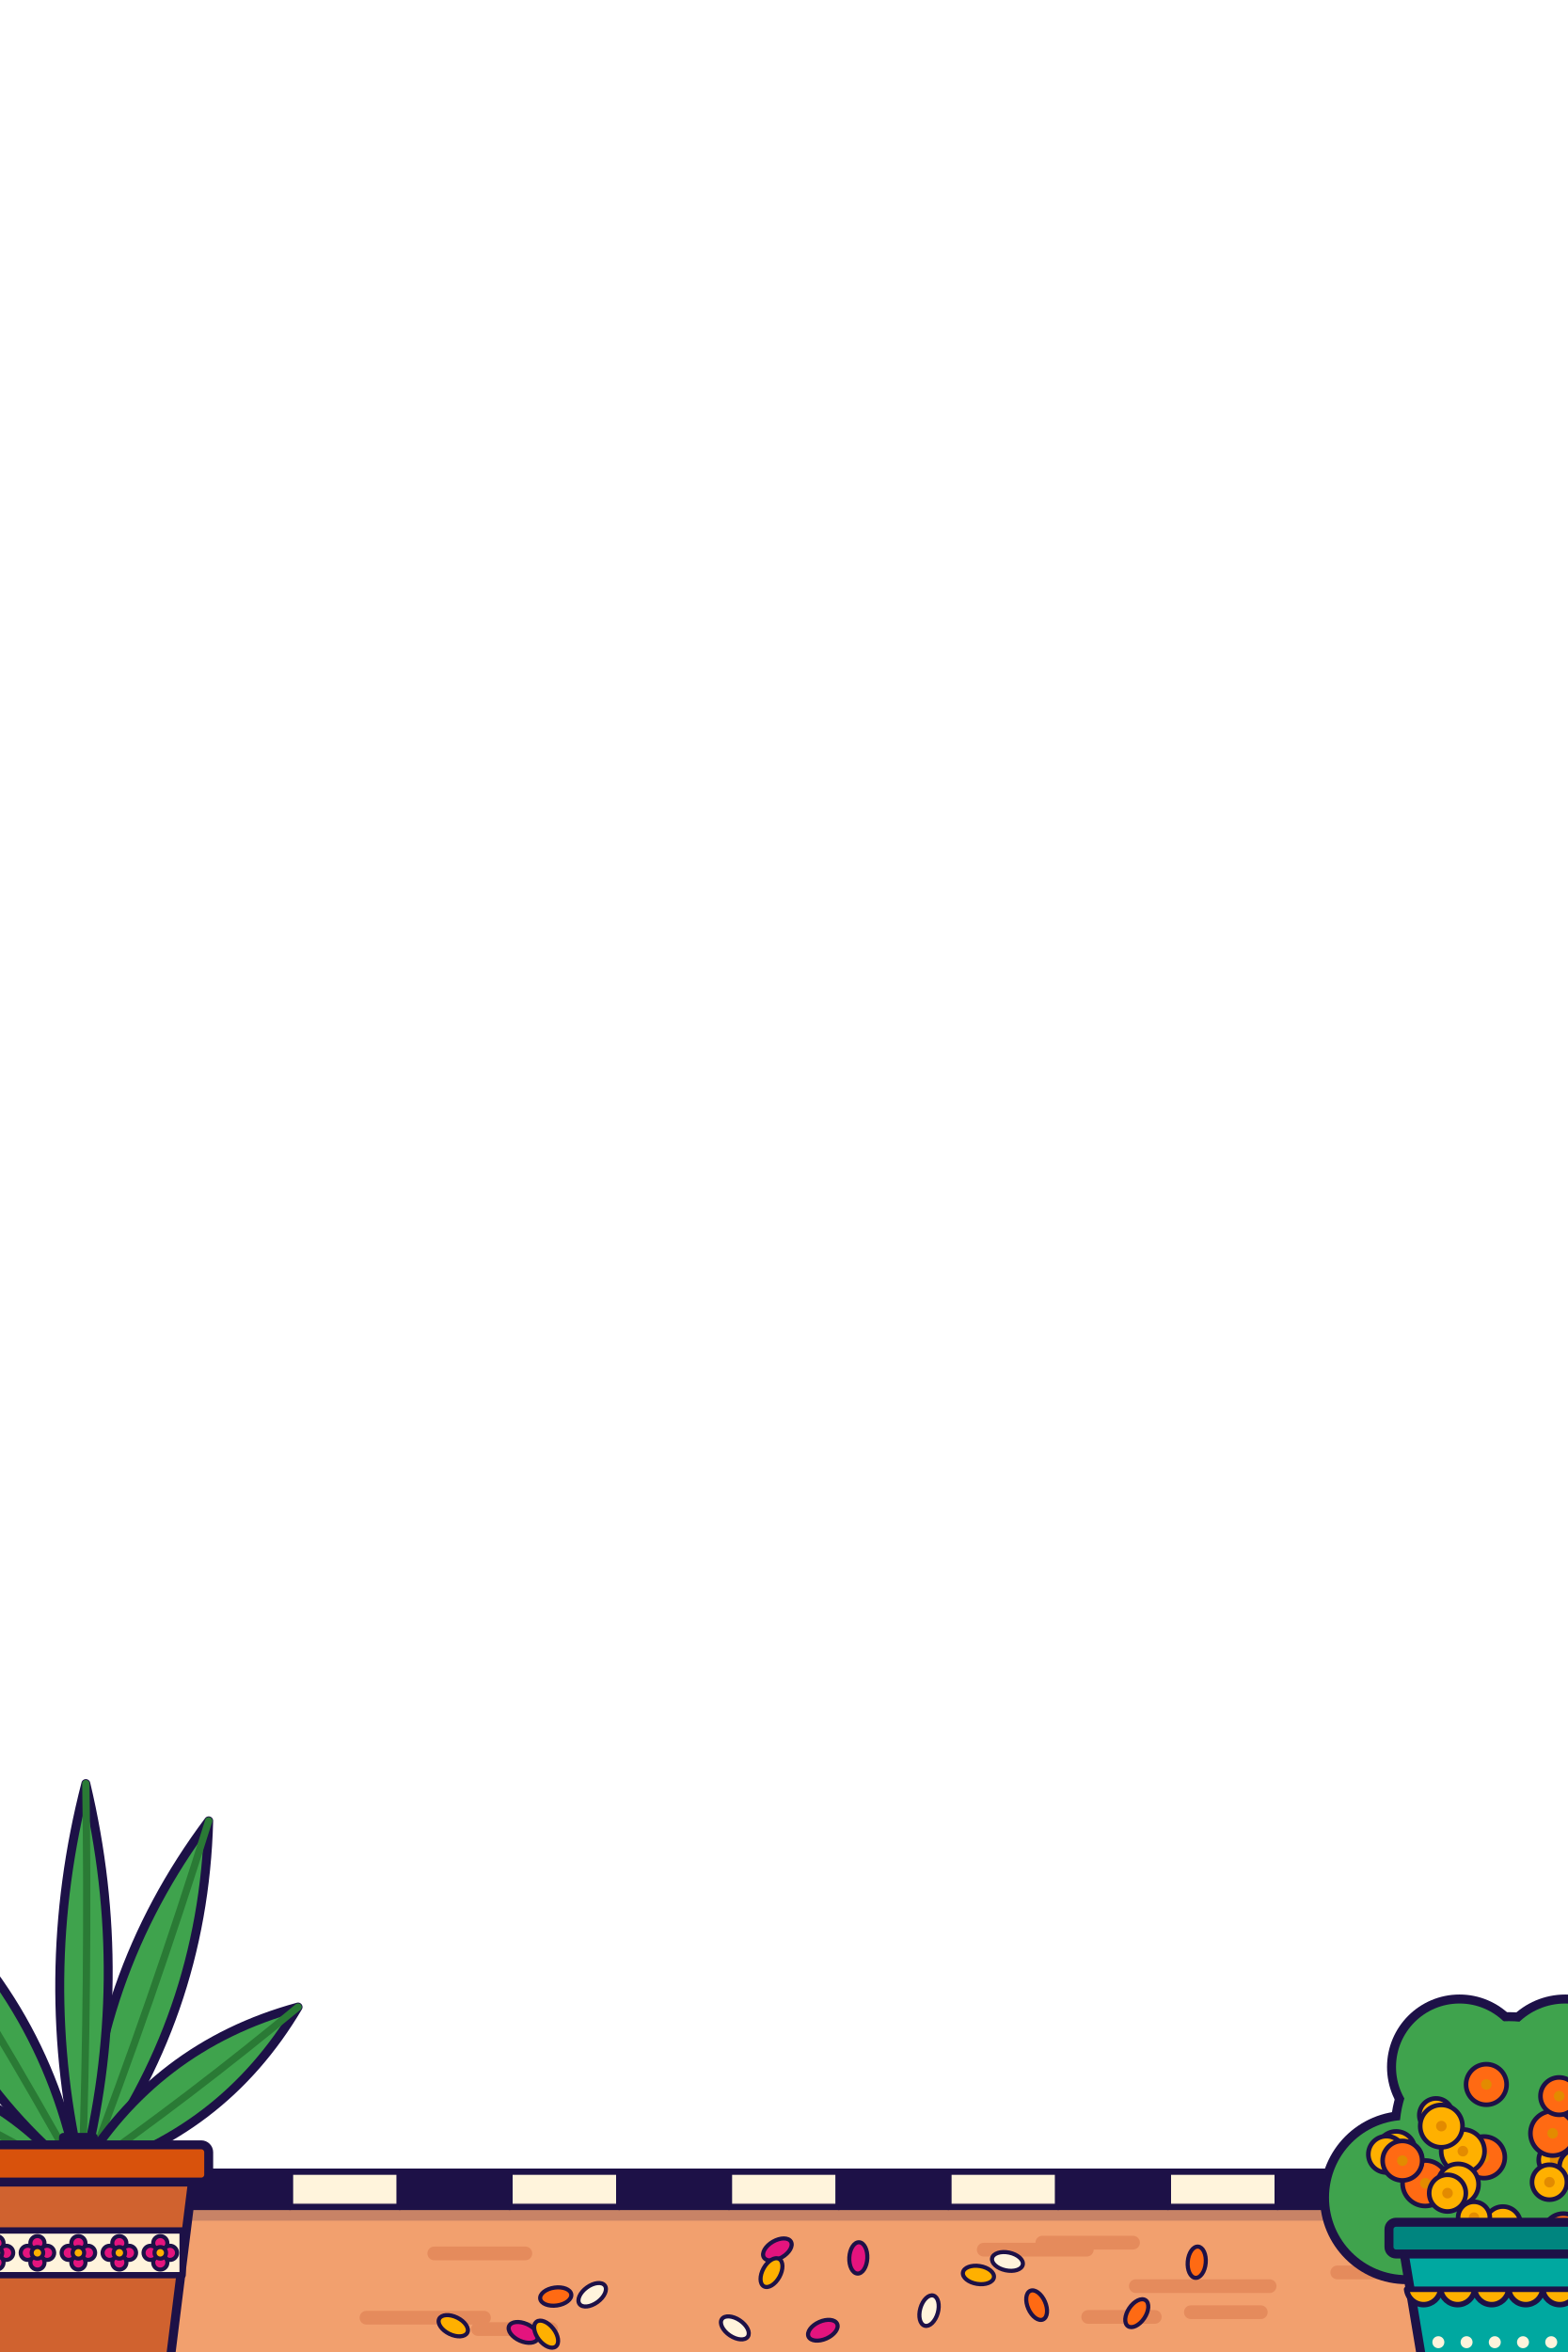
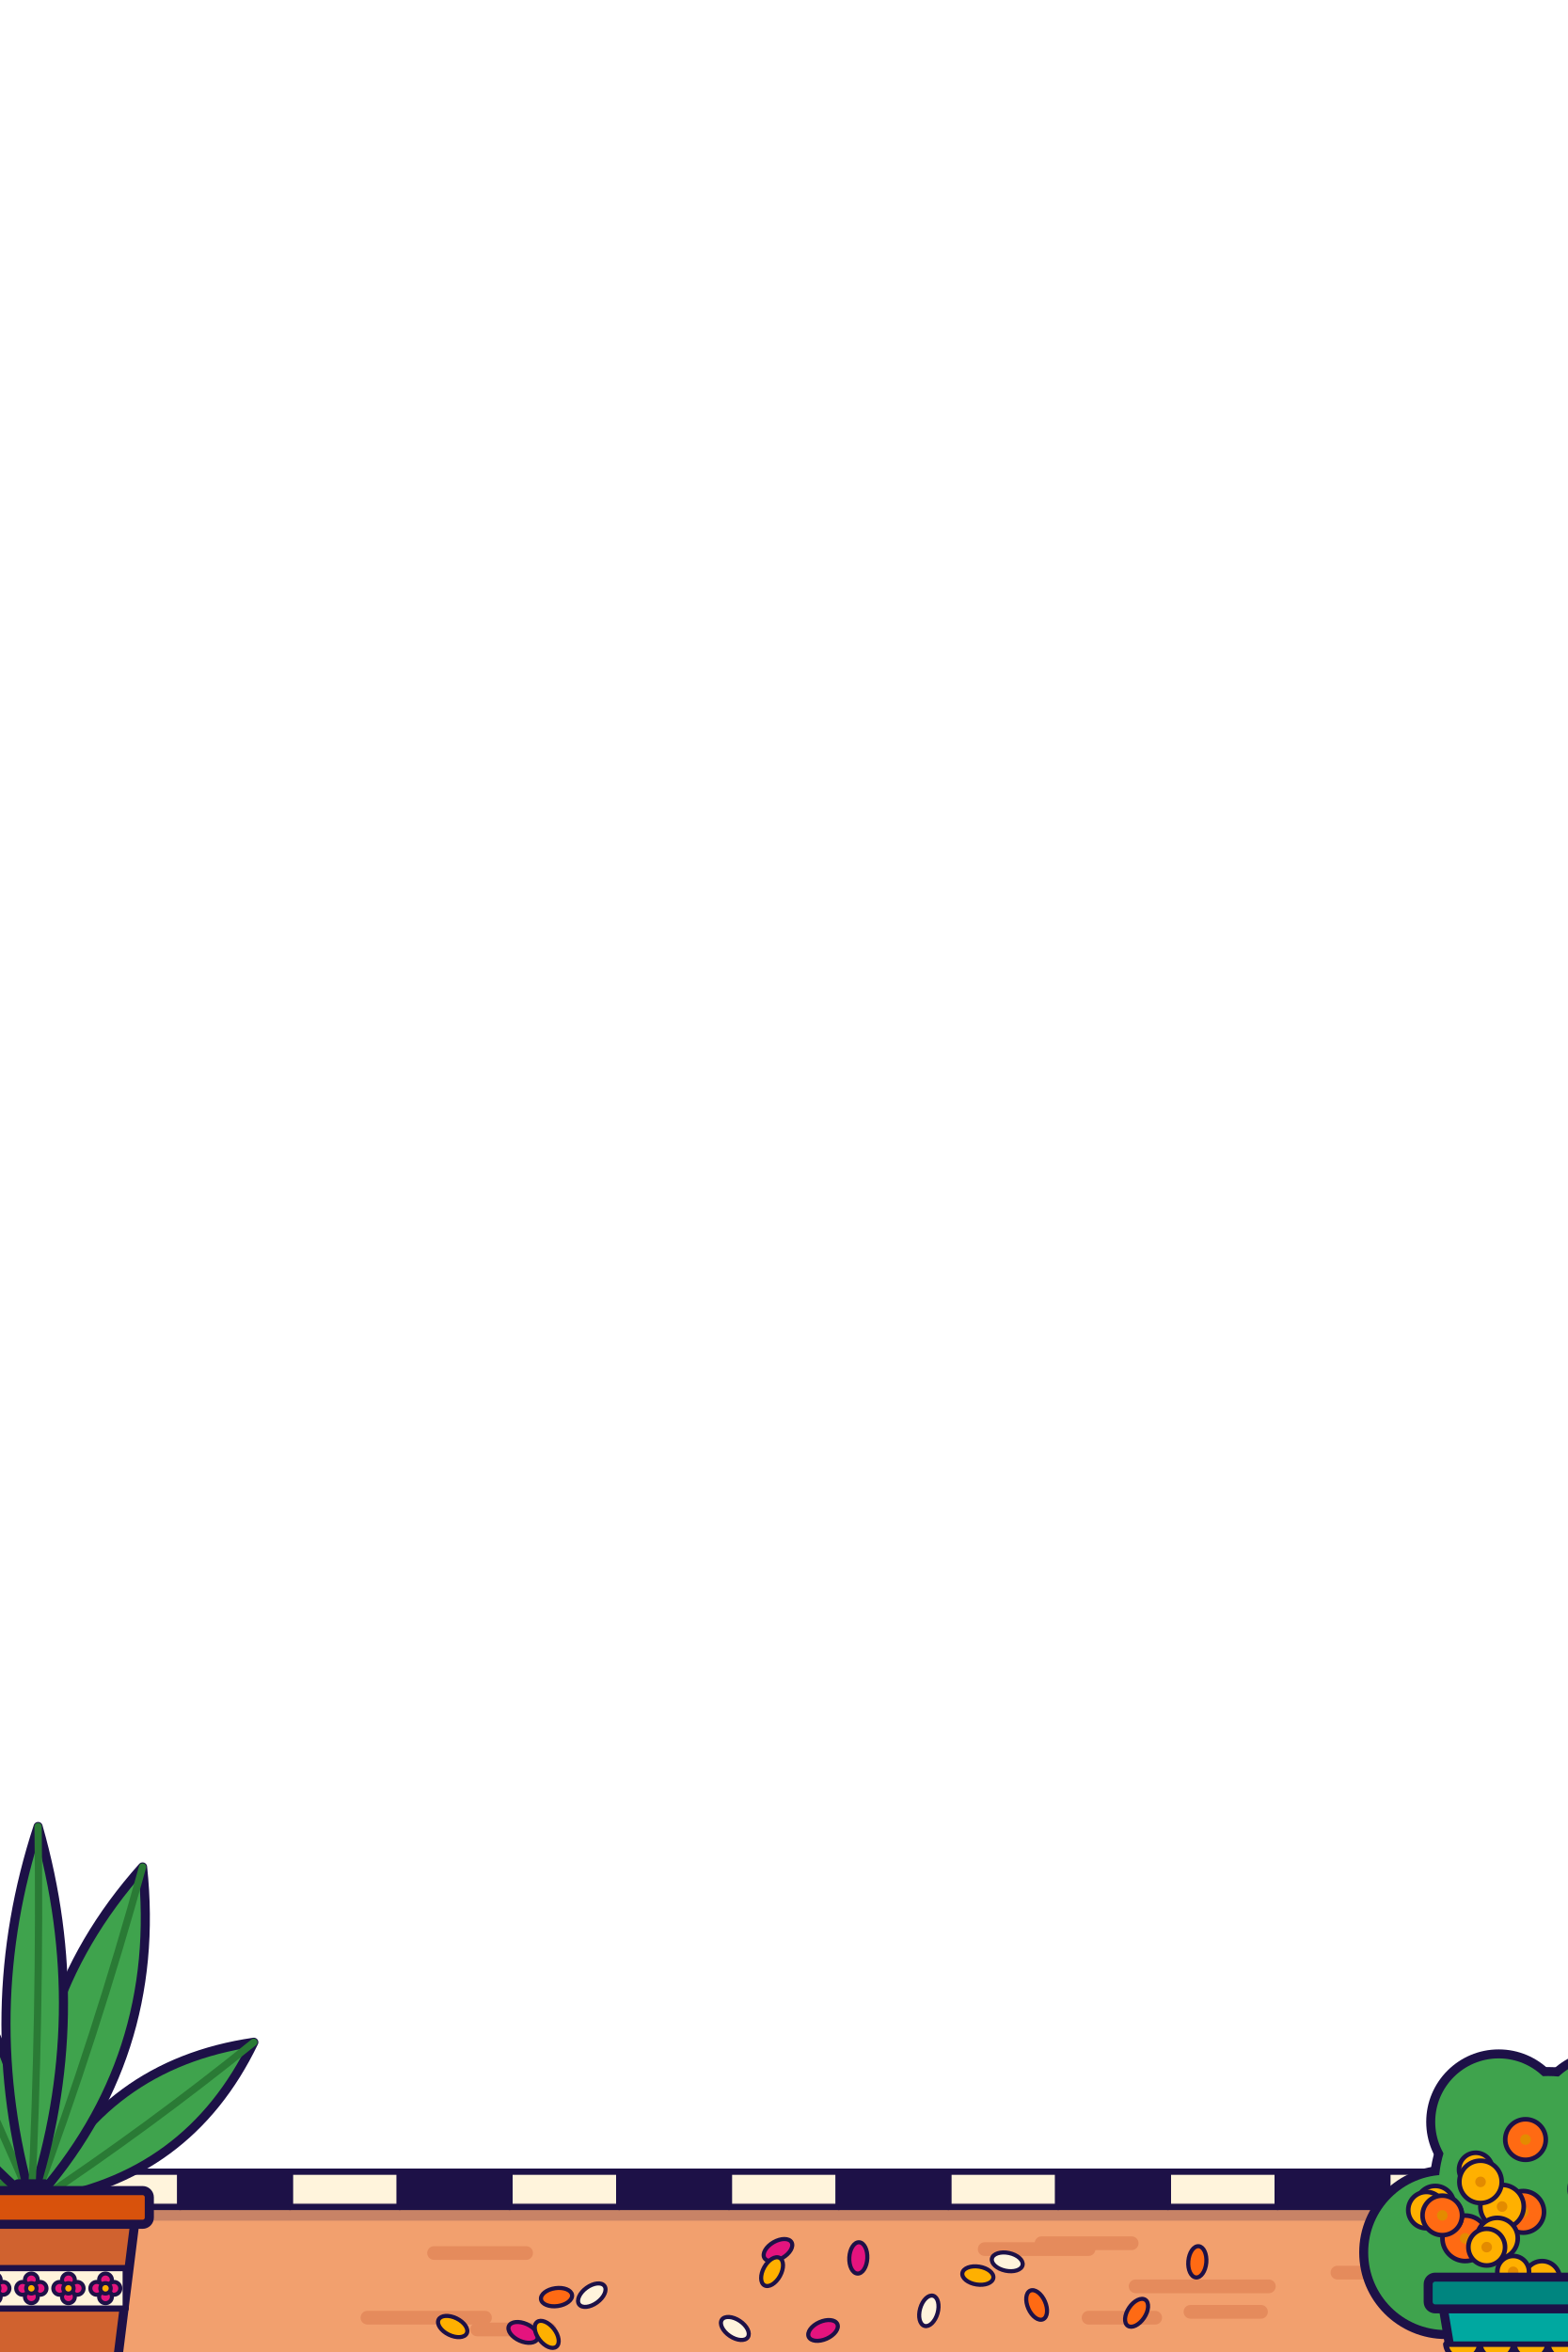
<svg xmlns="http://www.w3.org/2000/svg" viewBox="0 0 800 1200" width="800" height="1200" class="cd-hero" role="img" aria-labelledby="cdP-title">
  <style>.cd-hero .cloud{animation:cdh-drift 46s ease-in-out infinite alternate}
.cd-hero .cloud:nth-child(2n){animation-duration:58s;animation-direction:alternate-reverse}
.cd-hero .cloud:nth-child(3n){animation-duration:39s}
.cd-hero .flag{transform-box:fill-box;transform-origin:50% 0;animation:cdh-flutter 2.6s ease-in-out infinite}
.cd-hero .flag:nth-child(2n){animation-duration:3.1s;animation-delay:-1.1s}
.cd-hero .flag:nth-child(3n){animation-duration:2.2s;animation-delay:-.5s}
.cd-hero .lantern{transform-box:fill-box;transform-origin:50% 0;animation:cdh-sway 4.6s ease-in-out infinite}
.cd-hero .lantern:nth-of-type(2n){animation-duration:5.4s;animation-delay:-1.8s}
.cd-hero .steam{transform-box:fill-box;transform-origin:50% 100%;animation:cdh-rise 3.8s ease-out infinite}
.cd-hero .sun-rays{transform-box:fill-box;transform-origin:50% 50%;animation:cdh-spin 140s linear infinite}
.cd-hero .sun-glow{transform-box:fill-box;transform-origin:50% 50%;animation:cdh-pulse 7s ease-in-out infinite}
@keyframes cdh-drift{from{transform:translateX(-34px)}to{transform:translateX(46px)}}
@keyframes cdh-flutter{0%,100%{transform:rotate(-6deg) skewX(4deg)}50%{transform:rotate(6deg) skewX(-4deg)}}
@keyframes cdh-sway{0%,100%{transform:rotate(-5deg)}50%{transform:rotate(5deg)}}
@keyframes cdh-rise{0%{transform:translateY(16px) scale(.8);opacity:0}22%{opacity:.95}100%{transform:translateY(-54px) scale(1.18);opacity:0}}
@keyframes cdh-spin{to{transform:rotate(360deg)}}
@keyframes cdh-pulse{0%,100%{transform:scale(1);opacity:1}50%{transform:scale(1.06);opacity:.72}}
.cd-hero.is-paused *,.cd-hero .is-paused *{animation-play-state:paused!important}
@media (prefers-reduced-motion:reduce){.cd-hero *{animation:none!important}}</style>
  <defs>
    <linearGradient id="cdP-sky" x1="0" y1="0" x2="0" y2="1200" gradientUnits="userSpaceOnUse">
      <stop offset="0" stop-color="#EE4F98" />
      <stop offset=".3" stop-color="#FF7A52" />
      <stop offset=".52" stop-color="#FFA23E" />
      <stop offset=".72" stop-color="#FFC857" />
      <stop offset="1" stop-color="#FFE4A6" />
    </linearGradient>
    <radialGradient id="cdP-glow" cx=".5" cy=".82" r=".85">
      <stop offset="0" stop-color="#FFFBEA" />
      <stop offset=".45" stop-color="#FFE38E" />
      <stop offset="1" stop-color="#FFB000" />
    </radialGradient>
+     <pattern id="cdP-violetL" width="26" height="26" patternUnits="userSpaceOnUse">
+       <circle cx="6" cy="6" r="2.4" fill="#6A55C9" />
+       <circle cx="19" cy="19" r="2.4" fill="#6A55C9" />
+     </pattern>
+     <pattern id="cdP-raniL" width="26" height="26" patternUnits="userSpaceOnUse">
+       <circle cx="6" cy="6" r="2.4" fill="#FF8CC0" />
+       <circle cx="19" cy="19" r="2.4" fill="#FF8CC0" />
+     </pattern>
+     <pattern id="cdP-cilL" width="26" height="26" patternUnits="userSpaceOnUse">
+       <circle cx="6" cy="6" r="2.4" fill="#86CF6E" />
+       <circle cx="19" cy="19" r="2.4" fill="#86CF6E" />
+     </pattern>
+     <pattern id="cdP-dado" width="30" height="36" x="-195" y="-38" patternUnits="userSpaceOnUse">
+       <g fill="#FFF4DC">
+         <circle cx="15" cy="12" r="4" />
+         <circle cx="15" cy="24" r="4" />
+         <circle cx="9" cy="18" r="4" />
+         <circle cx="21" cy="18" r="4" />
+       </g>
+       <circle cx="15" cy="18" r="3" fill="#FFB000" />
+     </pattern>
    <radialGradient id="cdP-halo">
      <stop offset="0" stop-color="#FFE7A0" stop-opacity=".7" />
      <stop offset="1" stop-color="#FFE7A0" stop-opacity="0" />
    </radialGradient>
  </defs>
  <g id="foreground" stroke="#1D1147" stroke-width="4.6" stroke-linejoin="round" stroke-linecap="round">
    <rect x="-20" y="1124" width="840" height="120" fill="#F2A06E" stroke="none" />
    <g stroke="none">
-       <rect x="551.8" y="1178.6" width="41" height="7" fill="#E58B5C" rx="3.5" />
-       <rect x="498.5" y="1144.3" width="59.6" height="7" fill="#E58B5C" rx="3.5" />
-       <rect x="576.1" y="1162.9" width="75.3" height="7" fill="#E58B5C" rx="3.5" />
-       <rect x="183.5" y="1179" width="67" height="7" fill="#E58B5C" rx="3.5" />
-       <rect x="528.4" y="1140.7" width="53.3" height="7" fill="#E58B5C" rx="3.5" />
-       <rect x="240.4" y="1184.8" width="44.4" height="7" fill="#E58B5C" rx="3.5" />
-       <rect x="604.2" y="1176.2" width="42.7" height="7" fill="#E58B5C" rx="3.5" />
-       <rect x="15.2" y="1179.7" width="40.4" height="7" fill="#E58B5C" rx="3.5" />
-       <rect x="218.1" y="1146.2" width="53.5" height="7" fill="#E58B5C" rx="3.5" />
-       <rect x="793.3" y="1152.3" width="34" height="7" fill="#E58B5C" rx="3.5" />
-       <rect x="678.9" y="1155.9" width="50.4" height="7" fill="#E58B5C" rx="3.5" />
-       <rect x="788.6" y="1153.6" width="49.3" height="7" fill="#E58B5C" rx="3.5" />
+       <rect x="552" y="1179" width="41" height="7" fill="#E58B5C" rx="3.5" />
+       <rect x="499" y="1144" width="60" height="7" fill="#E58B5C" rx="3.5" />
+       <rect x="576" y="1163" width="75" height="7" fill="#E58B5C" rx="3.5" />
+       <rect x="184" y="1179" width="67" height="7" fill="#E58B5C" rx="3.5" />
+       <rect x="528" y="1141" width="53" height="7" fill="#E58B5C" rx="3.5" />
+       <rect x="240" y="1185" width="44" height="7" fill="#E58B5C" rx="3.5" />
+       <rect x="604" y="1176" width="43" height="7" fill="#E58B5C" rx="3.5" />
+       <rect x="15.2" y="1180" width="40" height="7" fill="#E58B5C" rx="3.5" />
+       <rect x="218" y="1146" width="54" height="7" fill="#E58B5C" rx="3.5" />
+       <rect x="793" y="1152" width="34" height="7" fill="#E58B5C" rx="3.5" />
+       <rect x="679" y="1156" width="50" height="7" fill="#E58B5C" rx="3.5" />
+       <rect x="789" y="1154" width="49" height="7" fill="#E58B5C" rx="3.5" />
    </g>
    <g stroke-width="3.2">
      <rect x="-20" y="1108" width="56" height="18" fill="#1D1147" />
      <rect x="36" y="1108" width="56" height="18" fill="#FFF4DC" />
      <rect x="92" y="1108" width="56" height="18" fill="#1D1147" />
      <rect x="148" y="1108" width="56" height="18" fill="#FFF4DC" />
      <rect x="204" y="1108" width="56" height="18" fill="#1D1147" />
      <rect x="260" y="1108" width="56" height="18" fill="#FFF4DC" />
      <rect x="316" y="1108" width="56" height="18" fill="#1D1147" />
      <rect x="372" y="1108" width="56" height="18" fill="#FFF4DC" />
      <rect x="428" y="1108" width="56" height="18" fill="#1D1147" />
      <rect x="484" y="1108" width="56" height="18" fill="#FFF4DC" />
      <rect x="540" y="1108" width="56" height="18" fill="#1D1147" />
      <rect x="596" y="1108" width="56" height="18" fill="#FFF4DC" />
      <rect x="652" y="1108" width="56" height="18" fill="#1D1147" />
      <rect x="708" y="1108" width="56" height="18" fill="#FFF4DC" />
      <rect x="764" y="1108" width="56" height="18" fill="#1D1147" />
    </g>
    <rect x="-20" y="1124" width="840" height="9" fill="#1D1147" stroke="none" opacity="0.2" />
    <g stroke-width="2.1">
-       <ellipse cx="0" cy="0" rx="8" ry="4.6" fill="#FFB000" transform="translate(231.3 1186.6) rotate(26)" />
-       <ellipse cx="0" cy="0" rx="8" ry="4.6" fill="#FF6A13" transform="translate(580.1 1180.2) rotate(124)" />
-       <ellipse cx="0" cy="0" rx="8" ry="4.6" fill="#E4147E" transform="translate(267.1 1190) rotate(24)" />
-       <ellipse cx="0" cy="0" rx="8" ry="4.6" fill="#FFF4DC" transform="translate(474.1 1178.9) rotate(106)" />
-       <ellipse cx="0" cy="0" rx="8" ry="4.6" fill="#FFB000" transform="translate(278.7 1190.9) rotate(52)" />
-       <ellipse cx="0" cy="0" rx="8" ry="4.6" fill="#FF6A13" transform="translate(529 1176.1) rotate(66)" />
-       <ellipse cx="0" cy="0" rx="8" ry="4.6" fill="#E4147E" transform="translate(419.9 1188.9) rotate(156)" />
-       <ellipse cx="0" cy="0" rx="8" ry="4.6" fill="#FFF4DC" transform="translate(375 1187.7) rotate(34)" />
-       <ellipse cx="0" cy="0" rx="8" ry="4.6" fill="#FFB000" transform="translate(499.3 1160.7) rotate(9)" />
-       <ellipse cx="0" cy="0" rx="8" ry="4.6" fill="#FF6A13" transform="translate(610.7 1154.2) rotate(95)" />
-       <ellipse cx="0" cy="0" rx="8" ry="4.6" fill="#E4147E" transform="translate(396.7 1147.7) rotate(150)" />
-       <ellipse cx="0" cy="0" rx="8" ry="4.6" fill="#FFF4DC" transform="translate(514.1 1153.8) rotate(12)" />
-       <ellipse cx="0" cy="0" rx="8" ry="4.6" fill="#FFB000" transform="translate(393.7 1159.5) rotate(119)" />
-       <ellipse cx="0" cy="0" rx="8" ry="4.6" fill="#FF6A13" transform="translate(283.6 1171.7) rotate(172)" />
+       <ellipse cx="0" cy="0" rx="8" ry="4.6" fill="#FFB000" transform="translate(231 1187) rotate(26)" />
+       <ellipse cx="0" cy="0" rx="8" ry="4.6" fill="#FF6A13" transform="translate(580 1180) rotate(124)" />
+       <ellipse cx="0" cy="0" rx="8" ry="4.6" fill="#E4147E" transform="translate(267 1190) rotate(24)" />
+       <ellipse cx="0" cy="0" rx="8" ry="4.6" fill="#FFF4DC" transform="translate(474 1179) rotate(106)" />
+       <ellipse cx="0" cy="0" rx="8" ry="4.6" fill="#FFB000" transform="translate(279 1191) rotate(52)" />
+       <ellipse cx="0" cy="0" rx="8" ry="4.6" fill="#FF6A13" transform="translate(529 1176) rotate(66)" />
+       <ellipse cx="0" cy="0" rx="8" ry="4.6" fill="#E4147E" transform="translate(420 1189) rotate(156)" />
+       <ellipse cx="0" cy="0" rx="8" ry="4.6" fill="#FFF4DC" transform="translate(375 1188) rotate(34)" />
+       <ellipse cx="0" cy="0" rx="8" ry="4.6" fill="#FFB000" transform="translate(499 1161) rotate(9)" />
+       <ellipse cx="0" cy="0" rx="8" ry="4.6" fill="#FF6A13" transform="translate(611 1154) rotate(95)" />
+       <ellipse cx="0" cy="0" rx="8" ry="4.6" fill="#E4147E" transform="translate(397 1148) rotate(150)" />
+       <ellipse cx="0" cy="0" rx="8" ry="4.6" fill="#FFF4DC" transform="translate(514 1154) rotate(12)" />
+       <ellipse cx="0" cy="0" rx="8" ry="4.6" fill="#FFB000" transform="translate(394 1159) rotate(119)" />
+       <ellipse cx="0" cy="0" rx="8" ry="4.6" fill="#FF6A13" transform="translate(284 1172) rotate(172)" />
      <ellipse cx="0" cy="0" rx="8" ry="4.6" fill="#E4147E" transform="translate(438 1152) rotate(93)" />
-       <ellipse cx="0" cy="0" rx="8" ry="4.6" fill="#FFF4DC" transform="translate(302.2 1170.8) rotate(144)" />
-     </g>
-     <g transform="translate(40 1214) scale(0.95)" stroke-width="4.8">
+       <ellipse cx="0" cy="0" rx="8" ry="4.6" fill="#FFF4DC" transform="translate(302 1171) rotate(144)" />
+     </g>
+     <g transform="translate(16 1226) scale(0.86)" stroke-width="5.4">
      <ellipse cx="10" cy="2" rx="96" ry="8" fill="#1D1147" stroke="none" opacity="0.2" />
-       <path d="M0 -110Q-18.8 -207.5 -96 -270Q-77.2 -172.5 0 -110Z" fill="#3FA34D" />
-       <path d="M0 -110Q-45.1 -191.7 -96 -270" fill="none" stroke="#2A7A35" stroke-width="3.9" />
-       <path d="M4 -110Q67.2 -194.5 70 -300Q6.8 -215.5 4 -110Z" fill="#3FA34D" />
-       <path d="M4 -110Q40 -203.9 70 -300" fill="none" stroke="#2A7A35" stroke-width="3.9" />
-       <path d="M0 -110Q77.2 -131.1 118 -200Q40.8 -178.9 0 -110Z" fill="#3FA34D" />
-       <path d="M0 -110Q60.8 -152.6 118 -200" fill="none" stroke="#2A7A35" stroke-width="3.9" />
-       <path d="M-4 -110Q-49.1 -164.9 -120 -170Q-74.9 -115.1 -4 -110Z" fill="#3FA34D" />
-       <path d="M-4 -110Q-60.7 -142.5 -120 -170" fill="none" stroke="#2A7A35" stroke-width="3.9" />
-       <path d="M2 -110Q29 -214.8 4 -320Q-23 -215.2 2 -110Z" fill="#3FA34D" />
-       <path d="M2 -110Q5.6 -215 4 -320" fill="none" stroke="#2A7A35" stroke-width="3.9" />
+       <path d="M-2 -120Q-46 -188 -128 -186Q-84 -118 -2 -120Z" fill="#3FA34D" />
+       <path d="M-2 -120Q-63 -157 -128 -186" fill="none" stroke="#2A7A35" stroke-width="4.3" />
+       <path d="M0 -120Q-0.5 -228 -84 -296Q-84 -188 0 -120Z" fill="#3FA34D" />
+       <path d="M0 -120Q-37.8 -210 -84 -296" fill="none" stroke="#2A7A35" stroke-width="4.3" />
+       <path d="M4 -120Q93 -133 132 -214Q43 -201 4 -120Z" fill="#3FA34D" />
+       <path d="M4 -120Q70 -164 132 -214" fill="none" stroke="#2A7A35" stroke-width="4.3" />
+       <path d="M2 -120Q78 -205 66 -318Q-9.8 -233 2 -120Z" fill="#3FA34D" />
+       <path d="M2 -120Q38.4 -218 66 -318" fill="none" stroke="#2A7A35" stroke-width="4.3" />
+       <path d="M0 -120Q36 -230 4 -342Q-32 -232 0 -120Z" fill="#3FA34D" />
+       <path d="M0 -120Q5.4 -231 4 -342" fill="none" stroke="#2A7A35" stroke-width="4.3" />
      <rect x="-8" y="-130" width="16" height="40" fill="#2A7A35" />
      <path d="M-62 -112H62L48 0H-48Z" fill="#D0622F" />
      <rect x="-70" y="-126" width="140" height="20" fill="#D8520C" rx="4" />
-       <rect x="-56" y="-80" width="112" height="24" fill="#FFF4DC" stroke-width="3.4" />
+       <rect x="-56" y="-80" width="112" height="24" fill="#FFF4DC" stroke-width="3.7" />
      <g>
-         <g stroke-width="2.2">
-           <circle cx="-44" cy="-73.2" r="3.8" fill="#E4147E" />
+         <g stroke-width="2.4">
+           <circle cx="-44" cy="-73" r="3.8" fill="#E4147E" />
          <circle cx="-38.8" cy="-68" r="3.8" fill="#E4147E" />
-           <circle cx="-44" cy="-62.8" r="3.8" fill="#E4147E" />
-           <circle cx="-49.2" cy="-68" r="3.8" fill="#E4147E" />
+           <circle cx="-44" cy="-63" r="3.8" fill="#E4147E" />
+           <circle cx="-49" cy="-68" r="3.8" fill="#E4147E" />
          <circle cx="-44" cy="-68" r="3.1" fill="#FFB000" />
        </g>
-         <g stroke-width="2.2">
-           <circle cx="-22" cy="-73.2" r="3.8" fill="#E4147E" />
+         <g stroke-width="2.4">
+           <circle cx="-22" cy="-73" r="3.8" fill="#E4147E" />
          <circle cx="-16.8" cy="-68" r="3.8" fill="#E4147E" />
-           <circle cx="-22" cy="-62.8" r="3.8" fill="#E4147E" />
+           <circle cx="-22" cy="-63" r="3.8" fill="#E4147E" />
          <circle cx="-27.2" cy="-68" r="3.8" fill="#E4147E" />
          <circle cx="-22" cy="-68" r="3.1" fill="#FFB000" />
        </g>
-         <g stroke-width="2.2">
-           <circle cx="0" cy="-73.2" r="3.8" fill="#E4147E" />
+         <g stroke-width="2.4">
+           <circle cx="0" cy="-73" r="3.8" fill="#E4147E" />
          <circle cx="5.2" cy="-68" r="3.8" fill="#E4147E" />
-           <circle cx="0" cy="-62.8" r="3.8" fill="#E4147E" />
+           <circle cx="0" cy="-63" r="3.8" fill="#E4147E" />
          <circle cx="-5.2" cy="-68" r="3.8" fill="#E4147E" />
          <circle cx="0" cy="-68" r="3.1" fill="#FFB000" />
        </g>
-         <g stroke-width="2.2">
-           <circle cx="22" cy="-73.2" r="3.8" fill="#E4147E" />
+         <g stroke-width="2.4">
+           <circle cx="22" cy="-73" r="3.8" fill="#E4147E" />
          <circle cx="27.2" cy="-68" r="3.8" fill="#E4147E" />
-           <circle cx="22" cy="-62.8" r="3.8" fill="#E4147E" />
+           <circle cx="22" cy="-63" r="3.8" fill="#E4147E" />
          <circle cx="16.8" cy="-68" r="3.8" fill="#E4147E" />
          <circle cx="22" cy="-68" r="3.1" fill="#FFB000" />
        </g>
-         <g stroke-width="2.2">
-           <circle cx="44" cy="-73.2" r="3.8" fill="#E4147E" />
-           <circle cx="49.2" cy="-68" r="3.8" fill="#E4147E" />
-           <circle cx="44" cy="-62.8" r="3.8" fill="#E4147E" />
+         <g stroke-width="2.4">
+           <circle cx="44" cy="-73" r="3.8" fill="#E4147E" />
+           <circle cx="49" cy="-68" r="3.8" fill="#E4147E" />
+           <circle cx="44" cy="-63" r="3.8" fill="#E4147E" />
          <circle cx="38.8" cy="-68" r="3.8" fill="#E4147E" />
          <circle cx="44" cy="-68" r="3.1" fill="#FFB000" />
        </g>
      </g>
    </g>
-     <g transform="translate(770 1222) scale(0.9)" stroke-width="5.1">
+     <g transform="translate(790 1250) scale(0.9)" stroke-width="5.1">
      <ellipse cx="0" cy="2" rx="100" ry="8" fill="#1D1147" stroke="none" opacity="0.2" />
      <g stroke-width="10.2">
        <circle cx="0" cy="-150" r="62" fill="#3FA34D" />
        <circle cx="-58" cy="-112" r="44" fill="#3FA34D" />
        <circle cx="58" cy="-112" r="44" fill="#3FA34D" />
        <circle cx="-28" cy="-186" r="36" fill="#3FA34D" />
        <circle cx="32" cy="-184" r="38" fill="#3FA34D" />
      </g>
      <g stroke="none">
        <circle cx="0" cy="-150" r="62" fill="#3FA34D" />
        <circle cx="-58" cy="-112" r="44" fill="#3FA34D" />
        <circle cx="58" cy="-112" r="44" fill="#3FA34D" />
        <circle cx="-28" cy="-186" r="36" fill="#3FA34D" />
        <circle cx="32" cy="-184" r="38" fill="#3FA34D" />
      </g>
      <g stroke-width="2.6">
-         <circle cx="-14.1" cy="-134.8" r="11.8" fill="#FF6A13" />
-         <circle cx="-14.1" cy="-134.8" r="3" fill="#E38B00" stroke="none" />
-         <circle cx="-26.1" cy="-138.3" r="12.3" fill="#FFB000" />
-         <circle cx="-26.1" cy="-138.3" r="3" fill="#E38B00" stroke="none" />
-         <circle cx="50.6" cy="-173.2" r="9.2" fill="#FFB000" />
-         <circle cx="50.6" cy="-173.2" r="3" fill="#E38B00" stroke="none" />
-         <circle cx="30.9" cy="-91.6" r="11.3" fill="#FF6A13" />
-         <circle cx="30.9" cy="-91.6" r="3" fill="#E38B00" stroke="none" />
-         <circle cx="-63.9" cy="-138.8" r="10.7" fill="#FFB000" />
-         <circle cx="-63.9" cy="-138.8" r="3" fill="#E38B00" stroke="none" />
-         <circle cx="26.2" cy="-133.3" r="9.3" fill="#FFB000" />
-         <circle cx="26.2" cy="-133.3" r="3" fill="#E38B00" stroke="none" />
-         <circle cx="-47.4" cy="-120.1" r="12.9" fill="#FF6A13" />
-         <circle cx="-47.4" cy="-120.1" r="3" fill="#E38B00" stroke="none" />
-         <circle cx="38.7" cy="-129.4" r="10" fill="#FFB000" />
-         <circle cx="38.7" cy="-129.4" r="3" fill="#E38B00" stroke="none" />
-         <circle cx="23" cy="-120.7" r="9.9" fill="#FFB000" />
-         <circle cx="23" cy="-120.7" r="3" fill="#E38B00" stroke="none" />
-         <circle cx="69.4" cy="-137.4" r="11.1" fill="#FF6A13" />
-         <circle cx="69.4" cy="-137.4" r="3" fill="#E38B00" stroke="none" />
-         <circle cx="-59.3" cy="-133.5" r="10.2" fill="#FFB000" />
-         <circle cx="-59.3" cy="-133.5" r="3" fill="#E38B00" stroke="none" />
-         <circle cx="-3.4" cy="-96.8" r="10.1" fill="#FFB000" />
-         <circle cx="-3.4" cy="-96.8" r="3" fill="#E38B00" stroke="none" />
-         <circle cx="-12.8" cy="-176.1" r="11.5" fill="#FF6A13" />
-         <circle cx="-12.8" cy="-176.1" r="3" fill="#E38B00" stroke="none" />
-         <circle cx="-41.3" cy="-158.7" r="9.5" fill="#FFB000" />
-         <circle cx="-41.3" cy="-158.7" r="3" fill="#E38B00" stroke="none" />
-         <circle cx="-19.8" cy="-100.6" r="9" fill="#FFB000" />
-         <circle cx="-19.8" cy="-100.6" r="3" fill="#E38B00" stroke="none" />
-         <circle cx="24.8" cy="-148.4" r="12.6" fill="#FF6A13" />
-         <circle cx="24.8" cy="-148.4" r="3" fill="#E38B00" stroke="none" />
-         <circle cx="-69.4" cy="-136.5" r="10.3" fill="#FFB000" />
-         <circle cx="-69.4" cy="-136.5" r="3" fill="#E38B00" stroke="none" />
-         <circle cx="-28.8" cy="-119.5" r="11.6" fill="#FFB000" />
-         <circle cx="-28.8" cy="-119.5" r="3" fill="#E38B00" stroke="none" />
-         <circle cx="28.5" cy="-169.5" r="10.6" fill="#FF6A13" />
-         <circle cx="28.5" cy="-169.5" r="3" fill="#E38B00" stroke="none" />
-         <circle cx="-38.3" cy="-152.5" r="12" fill="#FFB000" />
-         <circle cx="-38.3" cy="-152.5" r="3" fill="#E38B00" stroke="none" />
-         <circle cx="-34.8" cy="-114.5" r="10.4" fill="#FFB000" />
-         <circle cx="-34.8" cy="-114.5" r="3" fill="#E38B00" stroke="none" />
-         <circle cx="-60.4" cy="-132.9" r="11.2" fill="#FF6A13" />
-         <circle cx="-60.4" cy="-132.9" r="3" fill="#E38B00" stroke="none" />
+         <circle cx="-14.1" cy="-135" r="11.8" fill="#FF6A13" />
+         <circle cx="-14.1" cy="-135" r="3" fill="#E38B00" stroke="none" />
+         <circle cx="-26.1" cy="-138" r="12.3" fill="#FFB000" />
+         <circle cx="-26.1" cy="-138" r="3" fill="#E38B00" stroke="none" />
+         <circle cx="51" cy="-173" r="9.2" fill="#FFB000" />
+         <circle cx="51" cy="-173" r="3" fill="#E38B00" stroke="none" />
+         <circle cx="30.9" cy="-92" r="11.3" fill="#FF6A13" />
+         <circle cx="30.9" cy="-92" r="3" fill="#E38B00" stroke="none" />
+         <circle cx="-64" cy="-139" r="10.7" fill="#FFB000" />
+         <circle cx="-64" cy="-139" r="3" fill="#E38B00" stroke="none" />
+         <circle cx="26.2" cy="-133" r="9.3" fill="#FFB000" />
+         <circle cx="26.2" cy="-133" r="3" fill="#E38B00" stroke="none" />
+         <circle cx="-47" cy="-120" r="12.9" fill="#FF6A13" />
+         <circle cx="-47" cy="-120" r="3" fill="#E38B00" stroke="none" />
+         <circle cx="38.7" cy="-129" r="10" fill="#FFB000" />
+         <circle cx="38.7" cy="-129" r="3" fill="#E38B00" stroke="none" />
+         <circle cx="23" cy="-121" r="9.9" fill="#FFB000" />
+         <circle cx="23" cy="-121" r="3" fill="#E38B00" stroke="none" />
+         <circle cx="69" cy="-137" r="11.1" fill="#FF6A13" />
+         <circle cx="69" cy="-137" r="3" fill="#E38B00" stroke="none" />
+         <circle cx="-59" cy="-133" r="10.2" fill="#FFB000" />
+         <circle cx="-59" cy="-133" r="3" fill="#E38B00" stroke="none" />
+         <circle cx="-3.4" cy="-97" r="10.1" fill="#FFB000" />
+         <circle cx="-3.4" cy="-97" r="3" fill="#E38B00" stroke="none" />
+         <circle cx="-12.8" cy="-176" r="11.5" fill="#FF6A13" />
+         <circle cx="-12.8" cy="-176" r="3" fill="#E38B00" stroke="none" />
+         <circle cx="-41" cy="-159" r="9.5" fill="#FFB000" />
+         <circle cx="-41" cy="-159" r="3" fill="#E38B00" stroke="none" />
+         <circle cx="-19.8" cy="-101" r="9" fill="#FFB000" />
+         <circle cx="-19.8" cy="-101" r="3" fill="#E38B00" stroke="none" />
+         <circle cx="24.8" cy="-148" r="12.6" fill="#FF6A13" />
+         <circle cx="24.8" cy="-148" r="3" fill="#E38B00" stroke="none" />
+         <circle cx="-69" cy="-136" r="10.3" fill="#FFB000" />
+         <circle cx="-69" cy="-136" r="3" fill="#E38B00" stroke="none" />
+         <circle cx="-28.8" cy="-120" r="11.6" fill="#FFB000" />
+         <circle cx="-28.8" cy="-120" r="3" fill="#E38B00" stroke="none" />
+         <circle cx="28.5" cy="-169" r="10.6" fill="#FF6A13" />
+         <circle cx="28.5" cy="-169" r="3" fill="#E38B00" stroke="none" />
+         <circle cx="-38.3" cy="-152" r="12" fill="#FFB000" />
+         <circle cx="-38.3" cy="-152" r="3" fill="#E38B00" stroke="none" />
+         <circle cx="-34.8" cy="-115" r="10.4" fill="#FFB000" />
+         <circle cx="-34.8" cy="-115" r="3" fill="#E38B00" stroke="none" />
+         <circle cx="-60" cy="-133" r="11.2" fill="#FF6A13" />
+         <circle cx="-60" cy="-133" r="3" fill="#E38B00" stroke="none" />
      </g>
      <path d="M-60 -84H60L46 0H-46Z" fill="#00A8A0" />
      <rect x="-68" y="-98" width="136" height="18" fill="#00857F" rx="4" />
      <path d="M-58 -60a9.7 9.7 0 0 0 19.3 0a9.7 9.7 0 0 0 19.3 0a9.7 9.7 0 0 0 19.3 0a9.7 9.7 0 0 0 19.3 0a9.7 9.7 0 0 0 19.3 0a9.7 9.7 0 0 0 19.3 0Z" fill="#FFB000" stroke-width="3.1" />
      <g stroke="none">
        <circle cx="-40" cy="-30" r="3.4" fill="#FFF4DC" />
        <circle cx="-24" cy="-30" r="3.4" fill="#FFF4DC" />
        <circle cx="-8" cy="-30" r="3.4" fill="#FFF4DC" />
        <circle cx="8" cy="-30" r="3.4" fill="#FFF4DC" />
        <circle cx="24" cy="-30" r="3.4" fill="#FFF4DC" />
        <circle cx="40" cy="-30" r="3.4" fill="#FFF4DC" />
      </g>
    </g>
  </g>
</svg>
